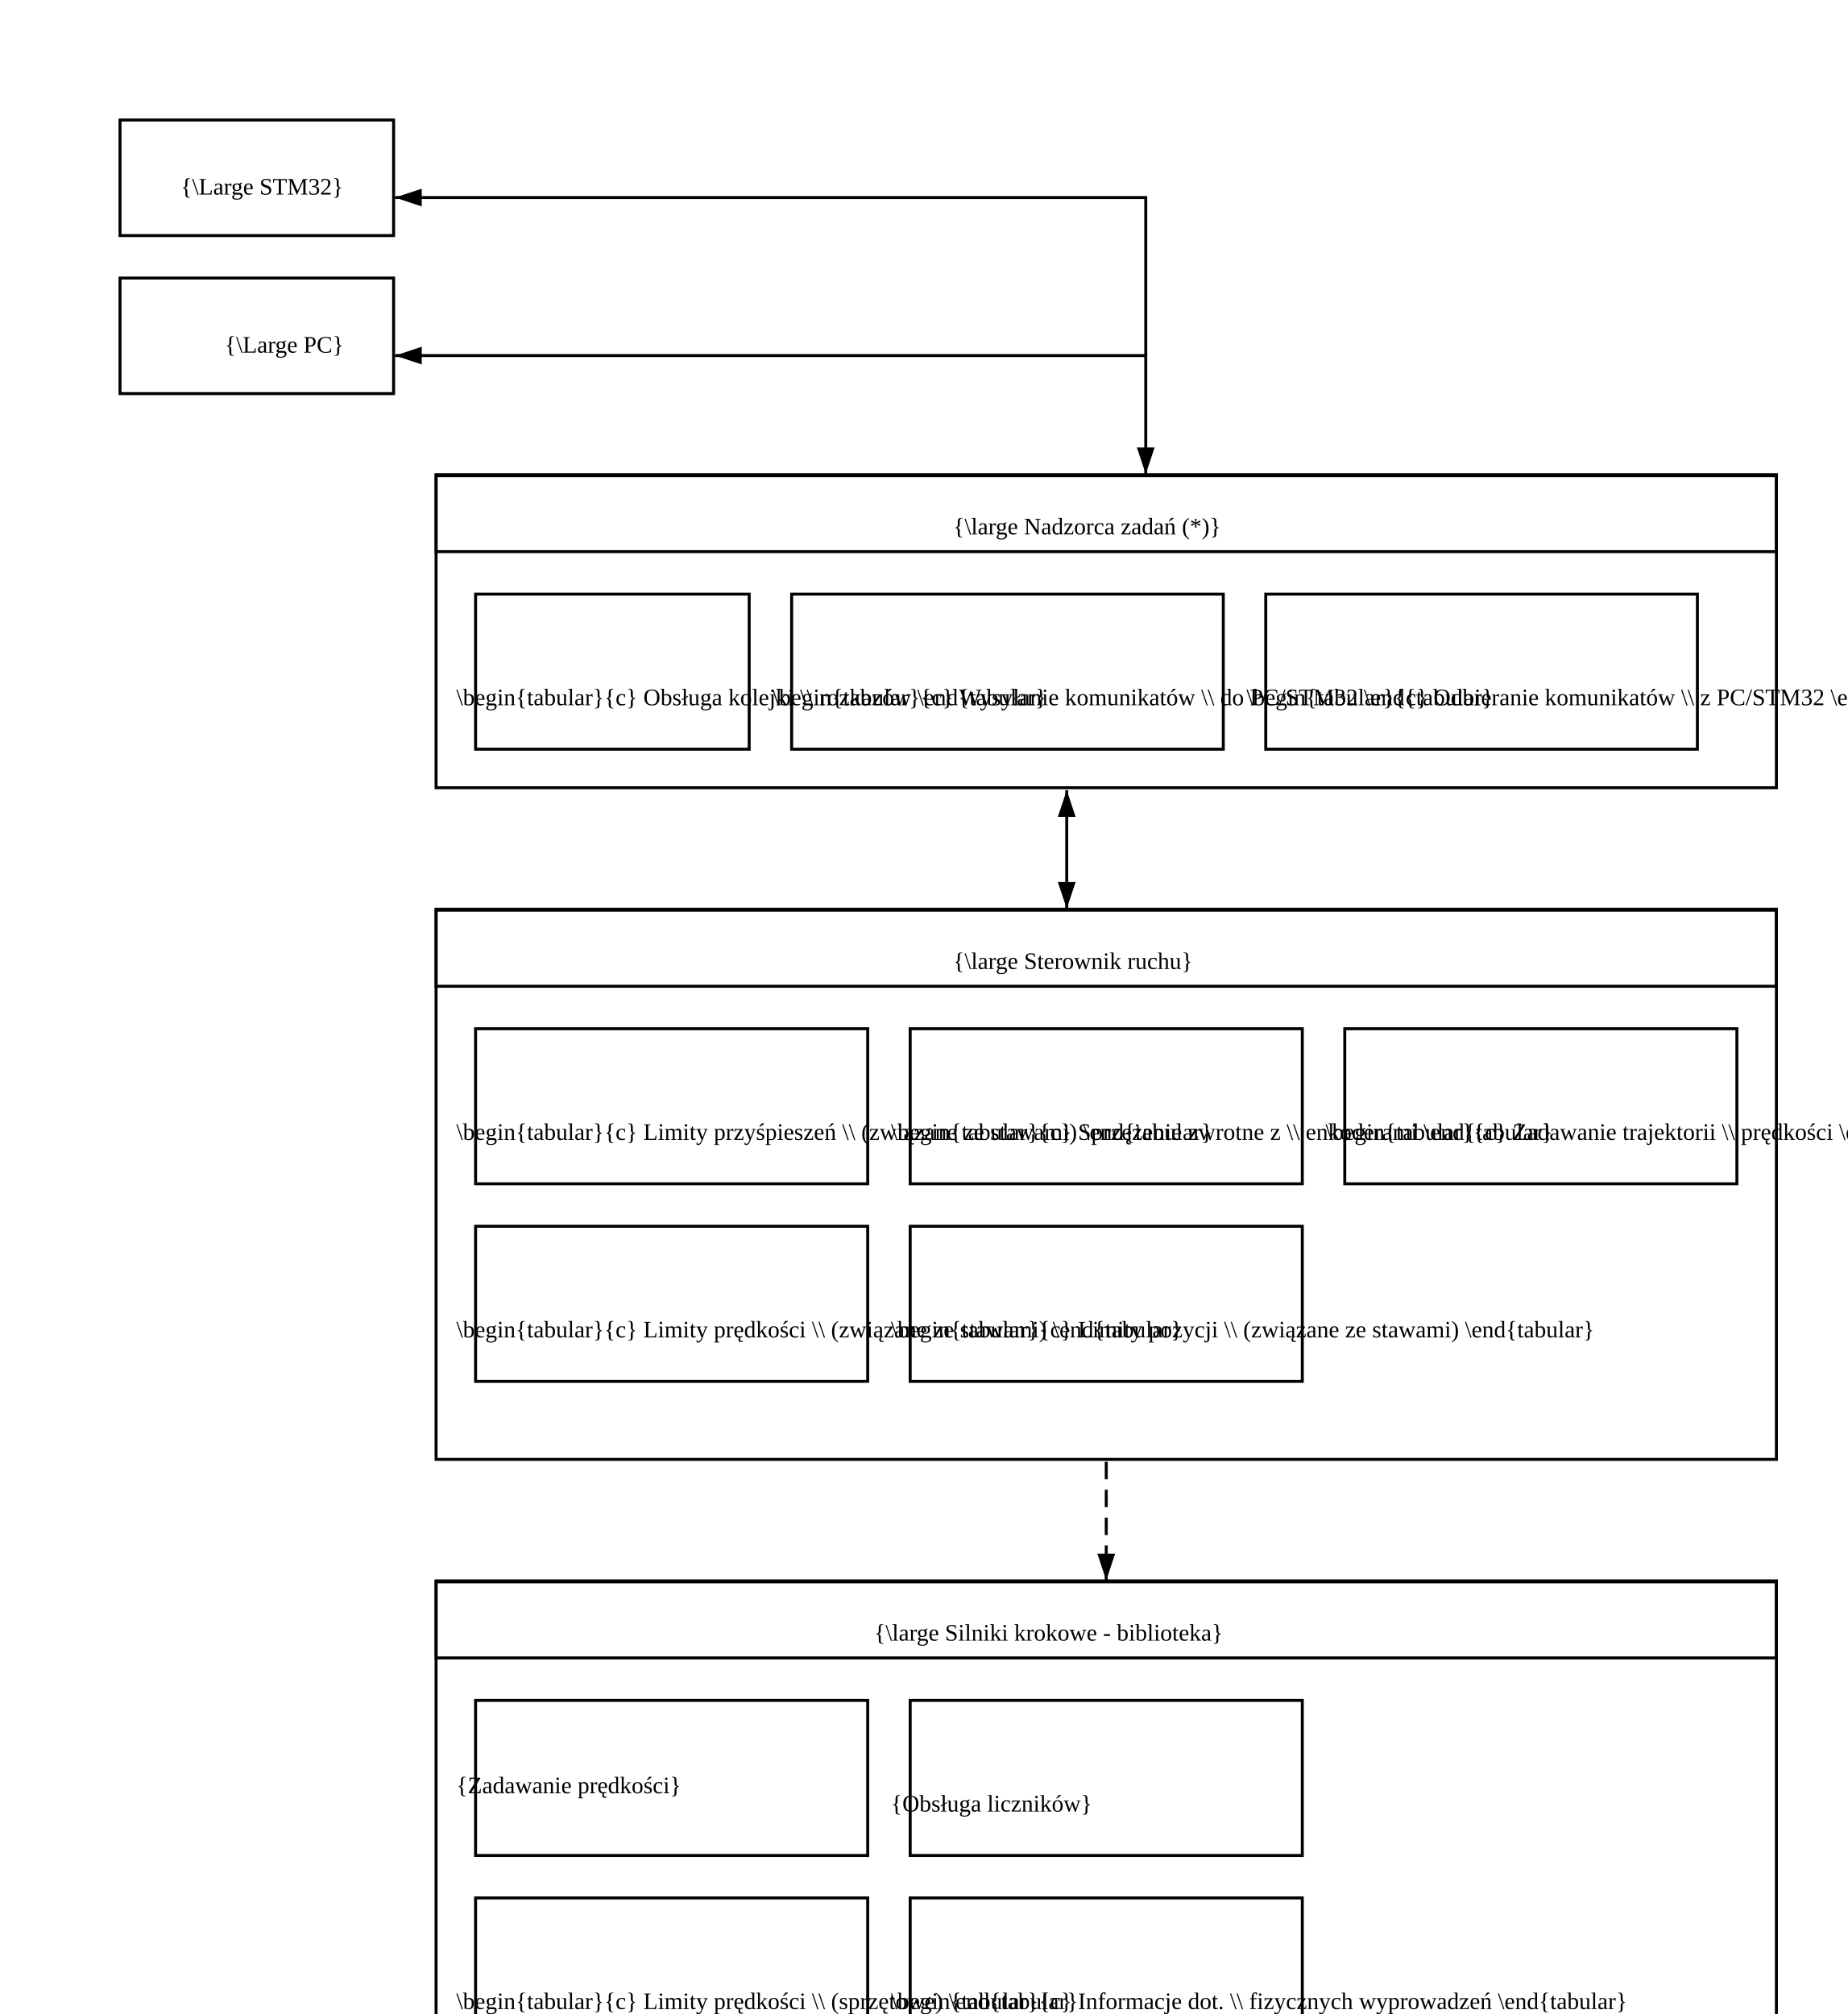
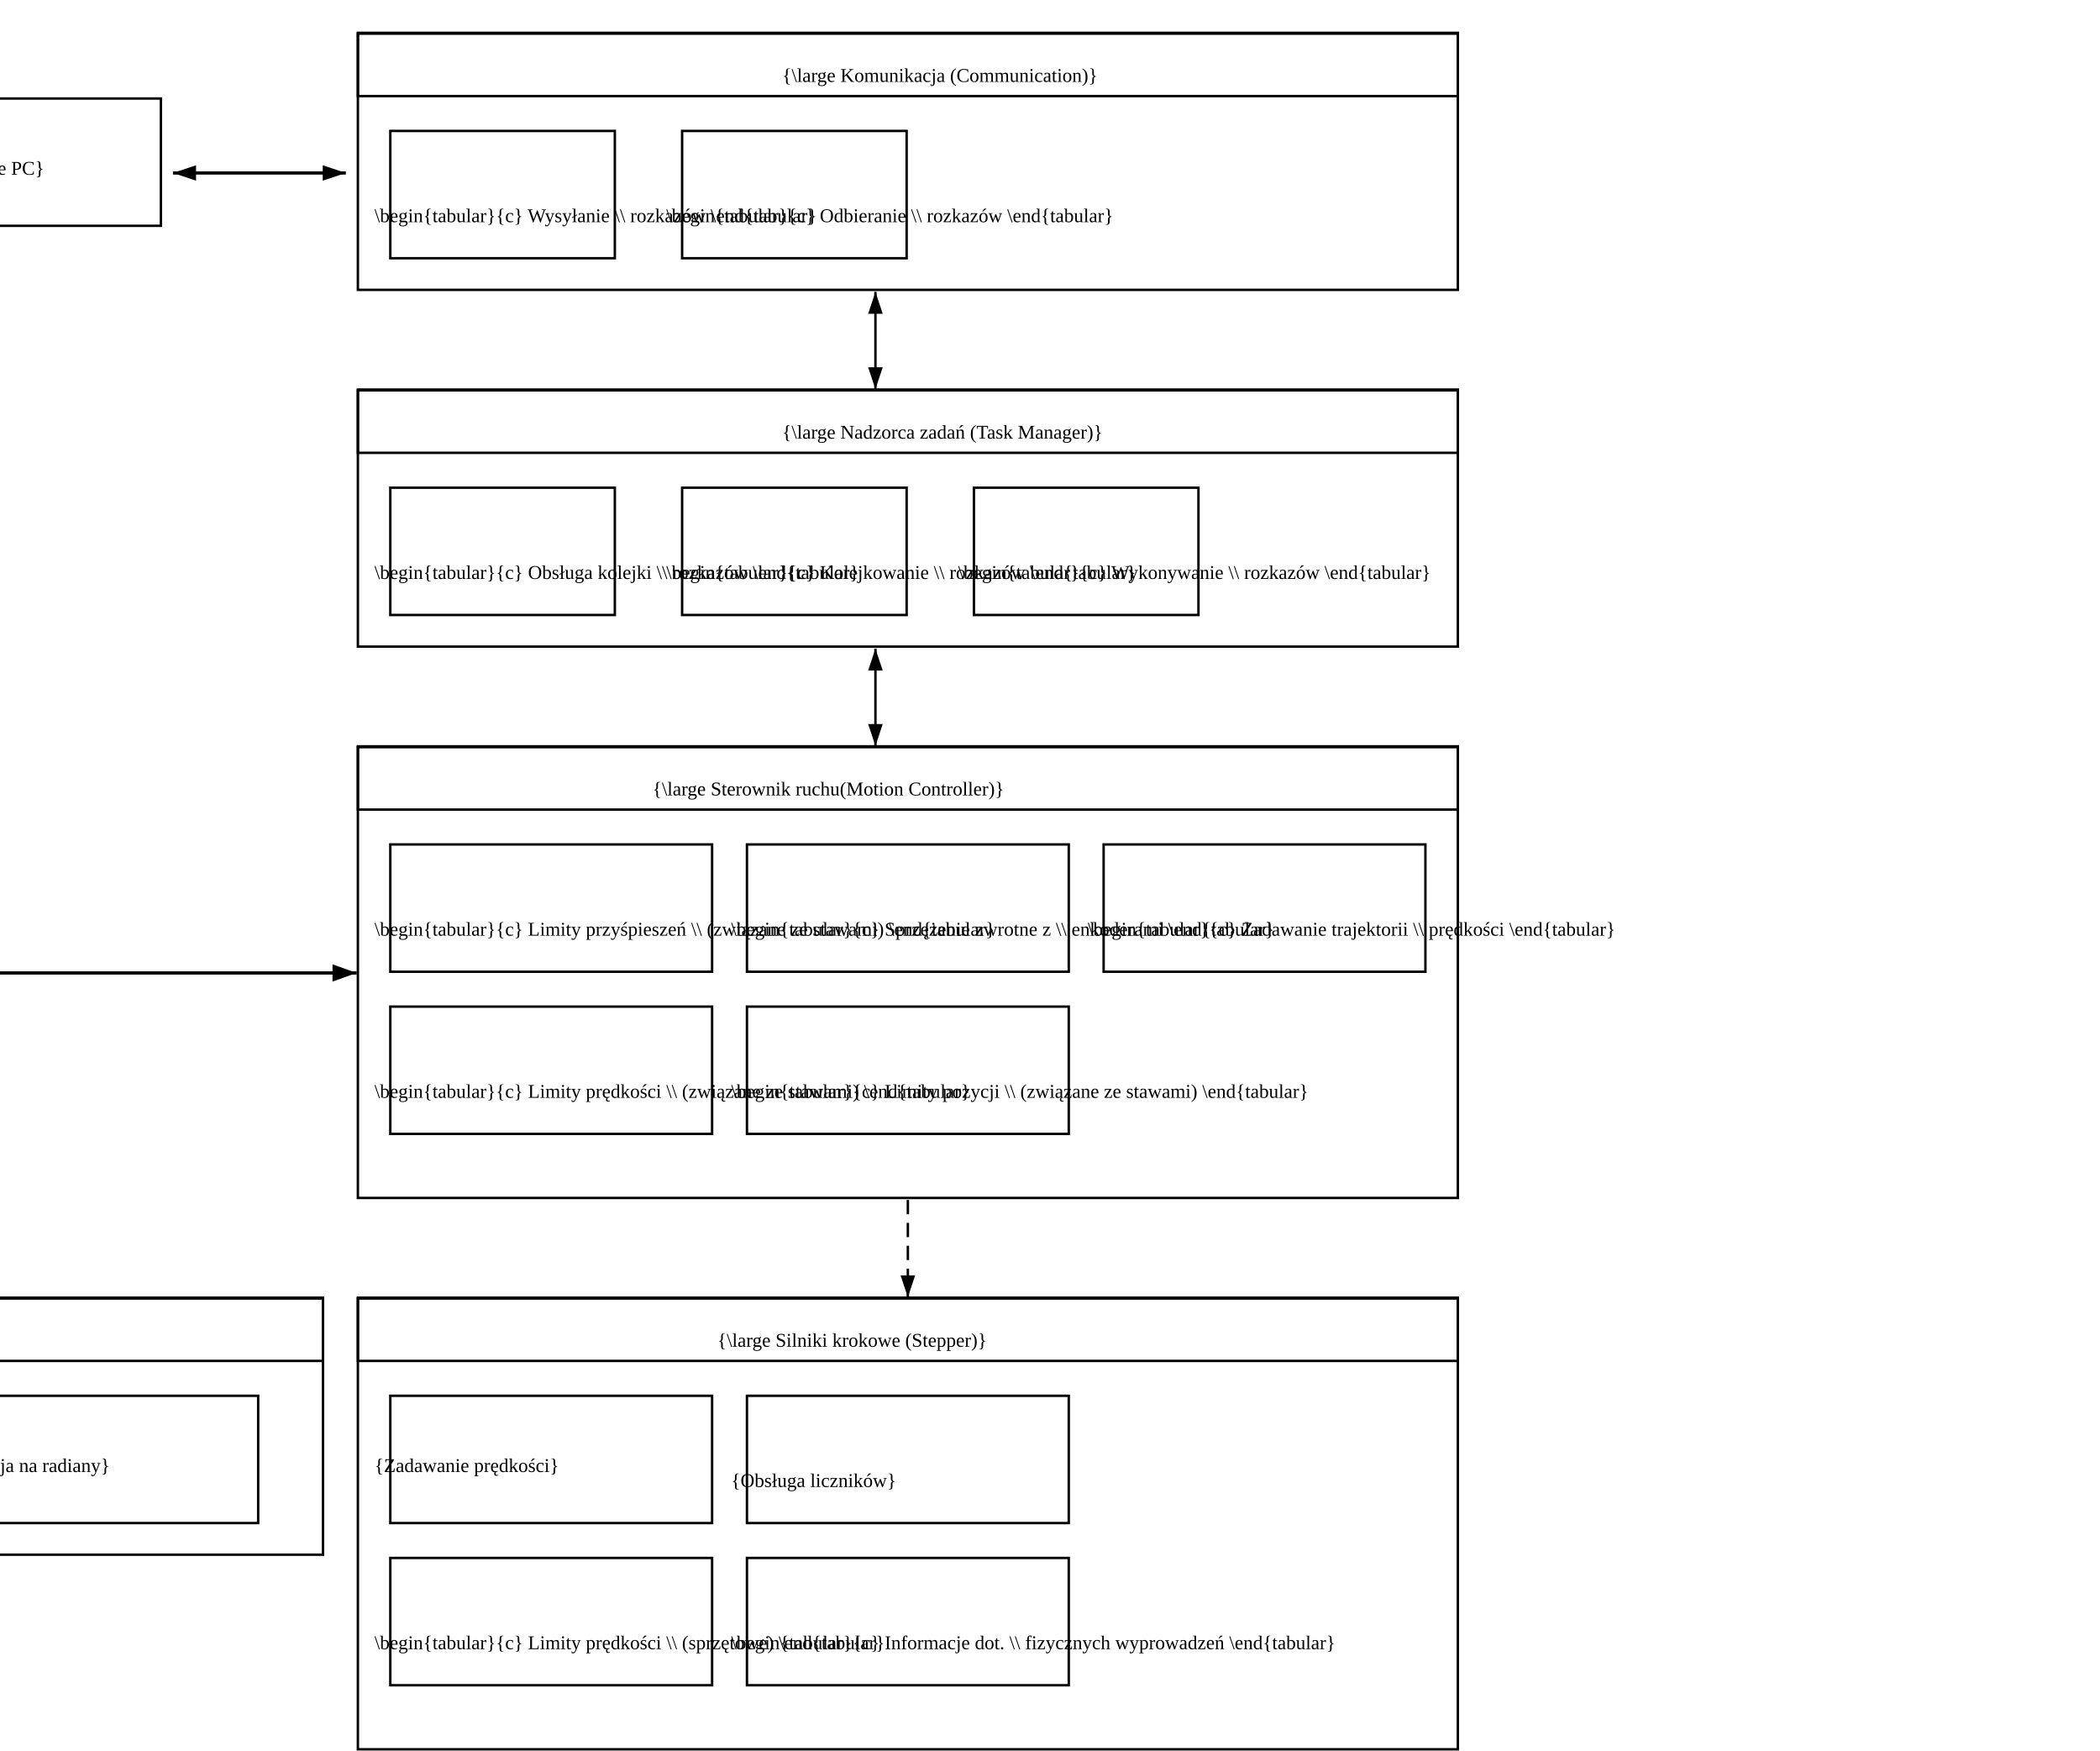
<svg xmlns="http://www.w3.org/2000/svg" xmlns:ns1="http://latexdraw.sourceforge.net/namespaces/latexdraw" version="1.1" baseProfile="full">
  <g>
-     <g ns1:type="rectangle" id="id1700218239">
-       <rect x="60.75" y="60.75" width="138.5" height="58.5" ns1:borderPos="outer" stroke-width="1.5" stroke="black" fill="none" />
-     </g>
-     <g ns1:type="text" id="id1671869372" fill="black" ns1:position="bl">
-       <text x="91.5" y="98.5">{\Large STM32}</text>
-     </g>
-     <g ns1:type="rectangle" id="id2054574110">
-       <rect x="60.75" y="140.75" width="138.5" height="58.5" ns1:borderPos="outer" stroke-width="1.5" stroke="black" fill="none" />
-     </g>
-     <g ns1:type="text" id="id349820845" fill="black" ns1:position="bl">
-       <text x="113.75" y="178.5">{\Large PC}</text>
-     </g>
-     <g ns1:type="rectangle" id="id1722135494">
+     <g ns1:type="rectangle" id="id823772217">
      <rect x="220.75" y="240.25" width="678.5" height="158.5" ns1:borderPos="outer" stroke-width="1.5" stroke="black" fill="none" />
    </g>
-     <g ns1:type="rectangle" id="id2092300198">
+     <g ns1:type="rectangle" id="id488850962">
      <rect x="220.75" y="240.75" width="678.5" height="38.5" ns1:borderPos="outer" stroke-width="1.5" stroke="black" fill="none" />
    </g>
-     <g ns1:type="text" id="id928780599" fill="black" ns1:position="bl">
-       <text x="482.5" y="270.5">{\large Nadzorca zadań (*)}</text>
+     <g ns1:type="text" id="id1741138046" fill="black" ns1:position="bl">
+       <text x="482.5" y="270.5">{\large Nadzorca zadań (Task Manager)}</text>
    </g>
-     <g ns1:type="rectangle" id="id1176491282">
+     <g ns1:type="rectangle" id="id1624469826">
      <rect x="240.75" y="300.75" width="138.5" height="78.5" ns1:borderPos="outer" stroke-width="1.5" stroke="black" fill="none" />
    </g>
-     <g ns1:type="text" id="id1111514955" fill="black" ns1:position="bl">
+     <g ns1:type="text" id="id2082724826" fill="black" ns1:position="bl">
      <text x="231.0" y="357.0">\begin{tabular}{c} Obsługa kolejki \\ rozkazów \end{tabular}</text>
    </g>
-     <g ns1:type="rectangle" id="id1963314740">
-       <rect x="400.75" y="300.75" width="218.5" height="78.5" ns1:borderPos="outer" stroke-width="1.5" stroke="black" fill="none" />
-     </g>
-     <g ns1:type="text" id="id669094002" fill="black" ns1:position="bl">
-       <text x="391.0" y="357.0">\begin{tabular}{c} Wysyłanie komunikatów \\ do PC/STM32 \end{tabular}</text>
-     </g>
-     <g ns1:type="rectangle" id="id1553056568">
-       <rect x="640.75" y="300.75" width="218.5" height="78.5" ns1:borderPos="outer" stroke-width="1.5" stroke="black" fill="none" />
-     </g>
-     <g ns1:type="text" id="id986689488" fill="black" ns1:position="bl">
-       <text x="631.0" y="357.0">\begin{tabular}{c} Odbieranie komunikatów \\ z PC/STM32 \end{tabular}</text>
-     </g>
-     <g ns1:type="rectangle" id="id1004543292">
+     <g ns1:type="rectangle" id="id1213588701">
      <rect x="220.75" y="460.25" width="678.5" height="278.5" ns1:borderPos="outer" stroke-width="1.5" stroke="black" fill="none" />
    </g>
-     <g ns1:type="rectangle" id="id1318174444">
+     <g ns1:type="rectangle" id="id563911740">
      <rect x="220.75" y="460.75" width="678.5" height="38.5" ns1:borderPos="outer" stroke-width="1.5" stroke="black" fill="none" />
    </g>
-     <g ns1:type="text" id="id1099112140" fill="black" ns1:position="bl">
-       <text x="482.5" y="490.5">{\large Sterownik ruchu}</text>
+     <g ns1:type="text" id="id638802379" fill="black" ns1:position="bl">
+       <text x="402.5" y="490.5">{\large Sterownik ruchu(Motion Controller)}</text>
    </g>
-     <g ns1:type="rectangle" id="id36093646">
+     <g ns1:type="rectangle" id="id1663781961">
      <rect x="240.75" y="520.75" width="198.5" height="78.5" ns1:borderPos="outer" stroke-width="1.5" stroke="black" fill="none" />
    </g>
-     <g ns1:type="text" id="id2005200245" fill="black" ns1:position="bl">
+     <g ns1:type="text" id="id453743401" fill="black" ns1:position="bl">
      <text x="231.0" y="577.0">\begin{tabular}{c} Limity przyśpieszeń \\ (związane ze stawami) \end{tabular}</text>
    </g>
-     <g ns1:type="rectangle" id="id1336707628">
+     <g ns1:type="rectangle" id="id586927365">
      <rect x="240.75" y="620.75" width="198.5" height="78.5" ns1:borderPos="outer" stroke-width="1.5" stroke="black" fill="none" />
    </g>
-     <g ns1:type="text" id="id596420160" fill="black" ns1:position="bl">
+     <g ns1:type="text" id="id1232687471" fill="black" ns1:position="bl">
      <text x="231.0" y="677.0">\begin{tabular}{c} Limity prędkości \\ (związane ze stawami) \end{tabular}</text>
    </g>
-     <g ns1:type="rectangle" id="id1925953399">
+     <g ns1:type="rectangle" id="id890646176">
      <rect x="460.75" y="520.75" width="198.5" height="78.5" ns1:borderPos="outer" stroke-width="1.5" stroke="black" fill="none" />
    </g>
-     <g ns1:type="text" id="id204539951" fill="black" ns1:position="bl">
+     <g ns1:type="text" id="id2145343883" fill="black" ns1:position="bl">
      <text x="451.0" y="577.0">\begin{tabular}{c} Sprzężenie zwrotne z \\ enkoderami \end{tabular}</text>
    </g>
-     <g ns1:type="rectangle" id="id603597561">
+     <g ns1:type="rectangle" id="id2075659262">
      <rect x="460.75" y="620.75" width="198.5" height="78.5" ns1:borderPos="outer" stroke-width="1.5" stroke="black" fill="none" />
    </g>
-     <g ns1:type="text" id="id1258246010" fill="black" ns1:position="bl">
+     <g ns1:type="text" id="id1432581338" fill="black" ns1:position="bl">
      <text x="451.0" y="677.0">\begin{tabular}{c} Limity pozycji \\ (związane ze stawami) \end{tabular}</text>
    </g>
-     <g ns1:type="rectangle" id="id482063169">
+     <g ns1:type="rectangle" id="id1858036339">
      <rect x="680.75" y="520.75" width="198.5" height="78.5" ns1:borderPos="outer" stroke-width="1.5" stroke="black" fill="none" />
    </g>
-     <g ns1:type="text" id="id1343374085" fill="black" ns1:position="bl">
+     <g ns1:type="text" id="id1283743543" fill="black" ns1:position="bl">
      <text x="671.0" y="577.0">\begin{tabular}{c} Zadawanie trajektorii \\ prędkości \end{tabular}</text>
    </g>
-     <g ns1:type="rectangle" id="id1955900052">
+     <g ns1:type="rectangle" id="id1505558574">
      <rect x="220.75" y="800.25" width="678.5" height="278.5" ns1:borderPos="outer" stroke-width="1.5" stroke="black" fill="none" />
    </g>
-     <g ns1:type="rectangle" id="id2058085301">
+     <g ns1:type="rectangle" id="id1181299518">
      <rect x="220.75" y="800.75" width="678.5" height="38.5" ns1:borderPos="outer" stroke-width="1.5" stroke="black" fill="none" />
    </g>
-     <g ns1:type="text" id="id673263795" fill="black" ns1:position="bl">
-       <text x="442.5" y="830.5">{\large Silniki krokowe - biblioteka}</text>
+     <g ns1:type="text" id="id1239757988" fill="black" ns1:position="bl">
+       <text x="442.5" y="830.5">{\large Silniki krokowe (Stepper)}</text>
    </g>
-     <g ns1:type="rectangle" id="id221435977">
+     <g ns1:type="rectangle" id="id1176112741">
      <rect x="240.75" y="860.75" width="198.5" height="78.5" ns1:borderPos="outer" stroke-width="1.5" stroke="black" fill="none" />
    </g>
-     <g ns1:type="text" id="id1931743086" fill="black" ns1:position="bl">
+     <g ns1:type="text" id="id2040709188" fill="black" ns1:position="bl">
      <text x="231.0" y="907.75">{Zadawanie prędkości}</text>
    </g>
-     <g ns1:type="rectangle" id="id1750036947">
+     <g ns1:type="rectangle" id="id1868398643">
      <rect x="240.75" y="960.75" width="198.5" height="78.5" ns1:borderPos="outer" stroke-width="1.5" stroke="black" fill="none" />
    </g>
-     <g ns1:type="text" id="id87781742" fill="black" ns1:position="bl">
+     <g ns1:type="text" id="id273387193" fill="black" ns1:position="bl">
      <text x="231.0" y="1017.0">\begin{tabular}{c} Limity prędkości \\ (sprzętowe) \end{tabular}</text>
    </g>
-     <g ns1:type="rectangle" id="id384391667">
+     <g ns1:type="rectangle" id="id320133275">
      <rect x="460.75" y="860.75" width="198.5" height="78.5" ns1:borderPos="outer" stroke-width="1.5" stroke="black" fill="none" />
    </g>
-     <g ns1:type="text" id="id96070665" fill="black" ns1:position="bl">
+     <g ns1:type="text" id="id1593805988" fill="black" ns1:position="bl">
      <text x="451.0" y="917.0">{Obsługa liczników}</text>
    </g>
-     <g ns1:type="rectangle" id="id1505954700">
+     <g ns1:type="rectangle" id="id1796884448">
      <rect x="460.75" y="960.75" width="198.5" height="78.5" ns1:borderPos="outer" stroke-width="1.5" stroke="black" fill="none" />
    </g>
-     <g ns1:type="text" id="id1224209046" fill="black" ns1:position="bl">
+     <g ns1:type="text" id="id90520527" fill="black" ns1:position="bl">
      <text x="451.0" y="1017.0">\begin{tabular}{c} Informacje dot. \\ fizycznych wyprowadzeń \end{tabular}</text>
    </g>
-     <g ns1:type="joinedLines" id="id1937896197">
-       <polyline points="540.0,400.0 540.0,460.0 " stroke-width="1.5" stroke="black" ns1:rotationAngle="0.0" marker-start="url(#arrow0-1937896197)" marker-end="url(#arrow1-1937896197)" />
+     <g ns1:type="joinedLines" id="id2120263612">
+       <polyline points="540.0,400.0 540.0,460.0 " stroke-width="1.5" stroke="black" ns1:rotationAngle="0.0" marker-start="url(#arrow0-2120263612)" marker-end="url(#arrow1-2120263612)" />
    </g>
-     <g ns1:type="joinedLines" id="id1078634614">
-       <polyline points="560.0,740.0 560.0,800.0 " stroke-width="1.5" stroke="black" stroke-dasharray="8.819, 5.292" ns1:rotationAngle="0.0" marker-end="url(#arrow1-1078634614)" />
+     <g ns1:type="joinedLines" id="id2030148568">
+       <polyline points="560.0,740.0 560.0,800.0 " stroke-width="1.5" stroke="black" stroke-dasharray="8.819, 5.292" ns1:rotationAngle="0.0" marker-end="url(#arrow1-2030148568)" />
    </g>
-     <g ns1:type="joinedLines" id="id94528446">
-       <polyline points="580.0,240.0 580.0,180.0 200.0,180.0 " stroke-width="1.5" stroke="black" fill="none" ns1:rotationAngle="0.0" marker-start="url(#arrow0-94528446)" marker-end="url(#arrow1-94528446)" />
+     <g ns1:type="rectangle" id="id492127930">
+       <rect x="220.75" y="20.25" width="678.5" height="158.5" ns1:borderPos="outer" stroke-width="1.5" stroke="black" fill="none" />
    </g>
-     <g ns1:type="joinedLines" id="id150118357">
-       <polyline points="580.0,180.0 580.0,100.0 200.0,100.0 " stroke-width="1.5" stroke="black" fill="none" ns1:rotationAngle="0.0" marker-end="url(#arrow1-150118357)" />
+     <g ns1:type="rectangle" id="id1077766604">
+       <rect x="220.75" y="20.75" width="678.5" height="38.5" ns1:borderPos="outer" stroke-width="1.5" stroke="black" fill="none" />
+     </g>
+     <g ns1:type="text" id="id1691840279" fill="black" ns1:position="bl">
+       <text x="482.5" y="50.5">{\large Komunikacja (Communication)}</text>
+     </g>
+     <g ns1:type="rectangle" id="id1334774088">
+       <rect x="240.75" y="80.75" width="138.5" height="78.5" ns1:borderPos="outer" stroke-width="1.5" stroke="black" fill="none" />
+     </g>
+     <g ns1:type="text" id="id416118067" fill="black" ns1:position="bl">
+       <text x="231.0" y="137.0">\begin{tabular}{c} Wysyłanie \\ rozkazów \end{tabular}</text>
+     </g>
+     <g ns1:type="joinedLines" id="id801110571">
+       <polyline points="540.0,180.0 540.0,240.0 " stroke-width="1.5" stroke="black" ns1:rotationAngle="0.0" marker-start="url(#arrow0-801110571)" marker-end="url(#arrow1-801110571)" />
+     </g>
+     <g ns1:type="rectangle" id="id1722321506">
+       <rect x="420.75" y="80.75" width="138.5" height="78.5" ns1:borderPos="outer" stroke-width="1.5" stroke="black" fill="none" />
+     </g>
+     <g ns1:type="text" id="id809084238" fill="black" ns1:position="bl">
+       <text x="411.0" y="137.0">\begin{tabular}{c} Odbieranie  \\ rozkazów \end{tabular}</text>
+     </g>
+     <g ns1:type="rectangle" id="id1026629598">
+       <rect x="420.75" y="300.75" width="138.5" height="78.5" ns1:borderPos="outer" stroke-width="1.5" stroke="black" fill="none" />
+     </g>
+     <g ns1:type="text" id="id1679328538" fill="black" ns1:position="bl">
+       <text x="411.0" y="357.0">\begin{tabular}{c} Kolejkowanie \\ rozkazów \end{tabular}</text>
+     </g>
+     <g ns1:type="rectangle" id="id505171581">
+       <rect x="600.75" y="300.75" width="138.5" height="78.5" ns1:borderPos="outer" stroke-width="1.5" stroke="black" fill="none" />
+     </g>
+     <g ns1:type="text" id="id256528626" fill="black" ns1:position="bl">
+       <text x="591.0" y="357.0">\begin{tabular}{c} Wykonywanie \\ rozkazów \end{tabular}</text>
+     </g>
+     <g ns1:type="rectangle" id="id1111829402">
+       <rect x="-299.25" y="800.25" width="498.5" height="158.5" ns1:borderPos="outer" stroke-width="1.5" stroke="black" fill="none" />
+     </g>
+     <g ns1:type="rectangle" id="id1395301685">
+       <rect x="-299.25" y="800.75" width="498.5" height="38.5" ns1:borderPos="outer" stroke-width="1.5" stroke="black" fill="none" />
+     </g>
+     <g ns1:type="text" id="id776615243" fill="black" ns1:position="bl">
+       <text x="-157.5" y="830.5">{\large Enkodery (Encoders)}</text>
+     </g>
+     <g ns1:type="rectangle" id="id688834178">
+       <rect x="-279.25" y="860.75" width="198.5" height="78.5" ns1:borderPos="outer" stroke-width="1.5" stroke="black" fill="none" />
+     </g>
+     <g ns1:type="text" id="id708488949" fill="black" ns1:position="bl">
+       <text x="-289.0" y="907.75">{Odczyt pozycji}</text>
+     </g>
+     <g ns1:type="joinedLines" id="id1328149547">
+       <polyline points="-20.0,800.0 -20.0,800.0 " stroke-width="2.0" stroke="black" ns1:rotationAngle="0.0" />
+     </g>
+     <g ns1:type="rectangle" id="id1812272970">
+       <rect x="-39.25" y="860.75" width="198.5" height="78.5" ns1:borderPos="outer" stroke-width="1.5" stroke="black" fill="none" />
+     </g>
+     <g ns1:type="text" id="id508545494" fill="black" ns1:position="bl">
+       <text x="-49.0" y="907.75">{Konwersja na radiany}</text>
+     </g>
+     <g ns1:type="joinedLines" id="id942466550">
+       <polyline points="-60.0,800.0 -60.0,600.0 220.0,600.0 " stroke-width="2.0" stroke="black" fill="none" ns1:rotationAngle="0.0" marker-start="url(#arrow0-942466550)" marker-end="url(#arrow1-942466550)" />
+     </g>
+     <g ns1:type="rectangle" id="id240912029">
+       <rect x="-99.25" y="60.75" width="198.5" height="78.5" ns1:borderPos="outer" stroke-width="1.5" stroke="black" fill="none" />
+     </g>
+     <g ns1:type="text" id="id1194339441" fill="black" ns1:position="bl">
+       <text x="-29.0" y="107.75">{\large PC}</text>
+     </g>
+     <g ns1:type="joinedLines" id="id1620238158">
+       <polyline points="106.667,106.667 213.333,106.667 " stroke-width="2.0" stroke="black" ns1:rotationAngle="0.0" marker-start="url(#arrow0-1620238158)" marker-end="url(#arrow1-1620238158)" />
    </g>
  </g>
  <defs>
-     <marker overflow="visible" orient="auto" id="arrow0-1937896197">
+     <marker overflow="visible" orient="auto" id="arrow0-2120263612">
      <path d="M 0.0 0.0 L 9.0 3.0 L 9.0 0.0 L 9.0 -3.0 z " ns1:arrSizeNum="4.0" fill="black" />
    </marker>
-     <marker overflow="visible" orient="auto" id="arrow1-1937896197">
+     <marker overflow="visible" orient="auto" id="arrow1-2120263612">
      <path d="M 0.0 0.0 L -9.0 3.0 L -9.0 0.0 L -9.0 -3.0 z " ns1:arrSizeNum="4.0" fill="black" />
    </marker>
-     <marker overflow="visible" orient="auto" id="arrow1-1078634614">
+     <marker overflow="visible" orient="auto" id="arrow1-2030148568">
      <path d="M 0.0 0.0 L -9.0 3.0 L -9.0 0.0 L -9.0 -3.0 z " ns1:arrSizeNum="4.0" fill="black" />
    </marker>
-     <marker overflow="visible" orient="auto" id="arrow0-94528446">
+     <marker overflow="visible" orient="auto" id="arrow0-801110571">
      <path d="M 0.0 0.0 L 9.0 3.0 L 9.0 0.0 L 9.0 -3.0 z " ns1:arrSizeNum="4.0" fill="black" />
    </marker>
-     <marker overflow="visible" orient="auto" id="arrow1-94528446">
+     <marker overflow="visible" orient="auto" id="arrow1-801110571">
      <path d="M 0.0 0.0 L -9.0 3.0 L -9.0 0.0 L -9.0 -3.0 z " ns1:arrSizeNum="4.0" fill="black" />
    </marker>
-     <marker overflow="visible" orient="auto" id="arrow1-150118357">
-       <path d="M 0.0 0.0 L -9.0 3.0 L -9.0 0.0 L -9.0 -3.0 z " ns1:arrSizeNum="4.0" fill="black" />
+     <marker overflow="visible" orient="auto" id="arrow0-942466550">
+       <path d="M 0.0 0.0 L 7.452 2.661 L 7.452 0.0 L 7.452 -2.661 z " ns1:arrSizeNum="4.0" fill="black" />
+     </marker>
+     <marker overflow="visible" orient="auto" id="arrow1-942466550">
+       <path d="M 0.0 0.0 L -7.452 2.661 L -7.452 0.0 L -7.452 -2.661 z " ns1:arrSizeNum="4.0" fill="black" />
+     </marker>
+     <marker overflow="visible" orient="auto" id="arrow0-1620238158">
+       <path d="M 0.0 0.0 L 7.133 2.377 L 7.133 0.0 L 7.133 -2.377 z " ns1:arrSizeNum="4.0" fill="black" />
+     </marker>
+     <marker overflow="visible" orient="auto" id="arrow1-1620238158">
+       <path d="M 0.0 0.0 L -7.133 2.377 L -7.133 0.0 L -7.133 -2.377 z " ns1:arrSizeNum="4.0" fill="black" />
    </marker>
  </defs>
</svg>
